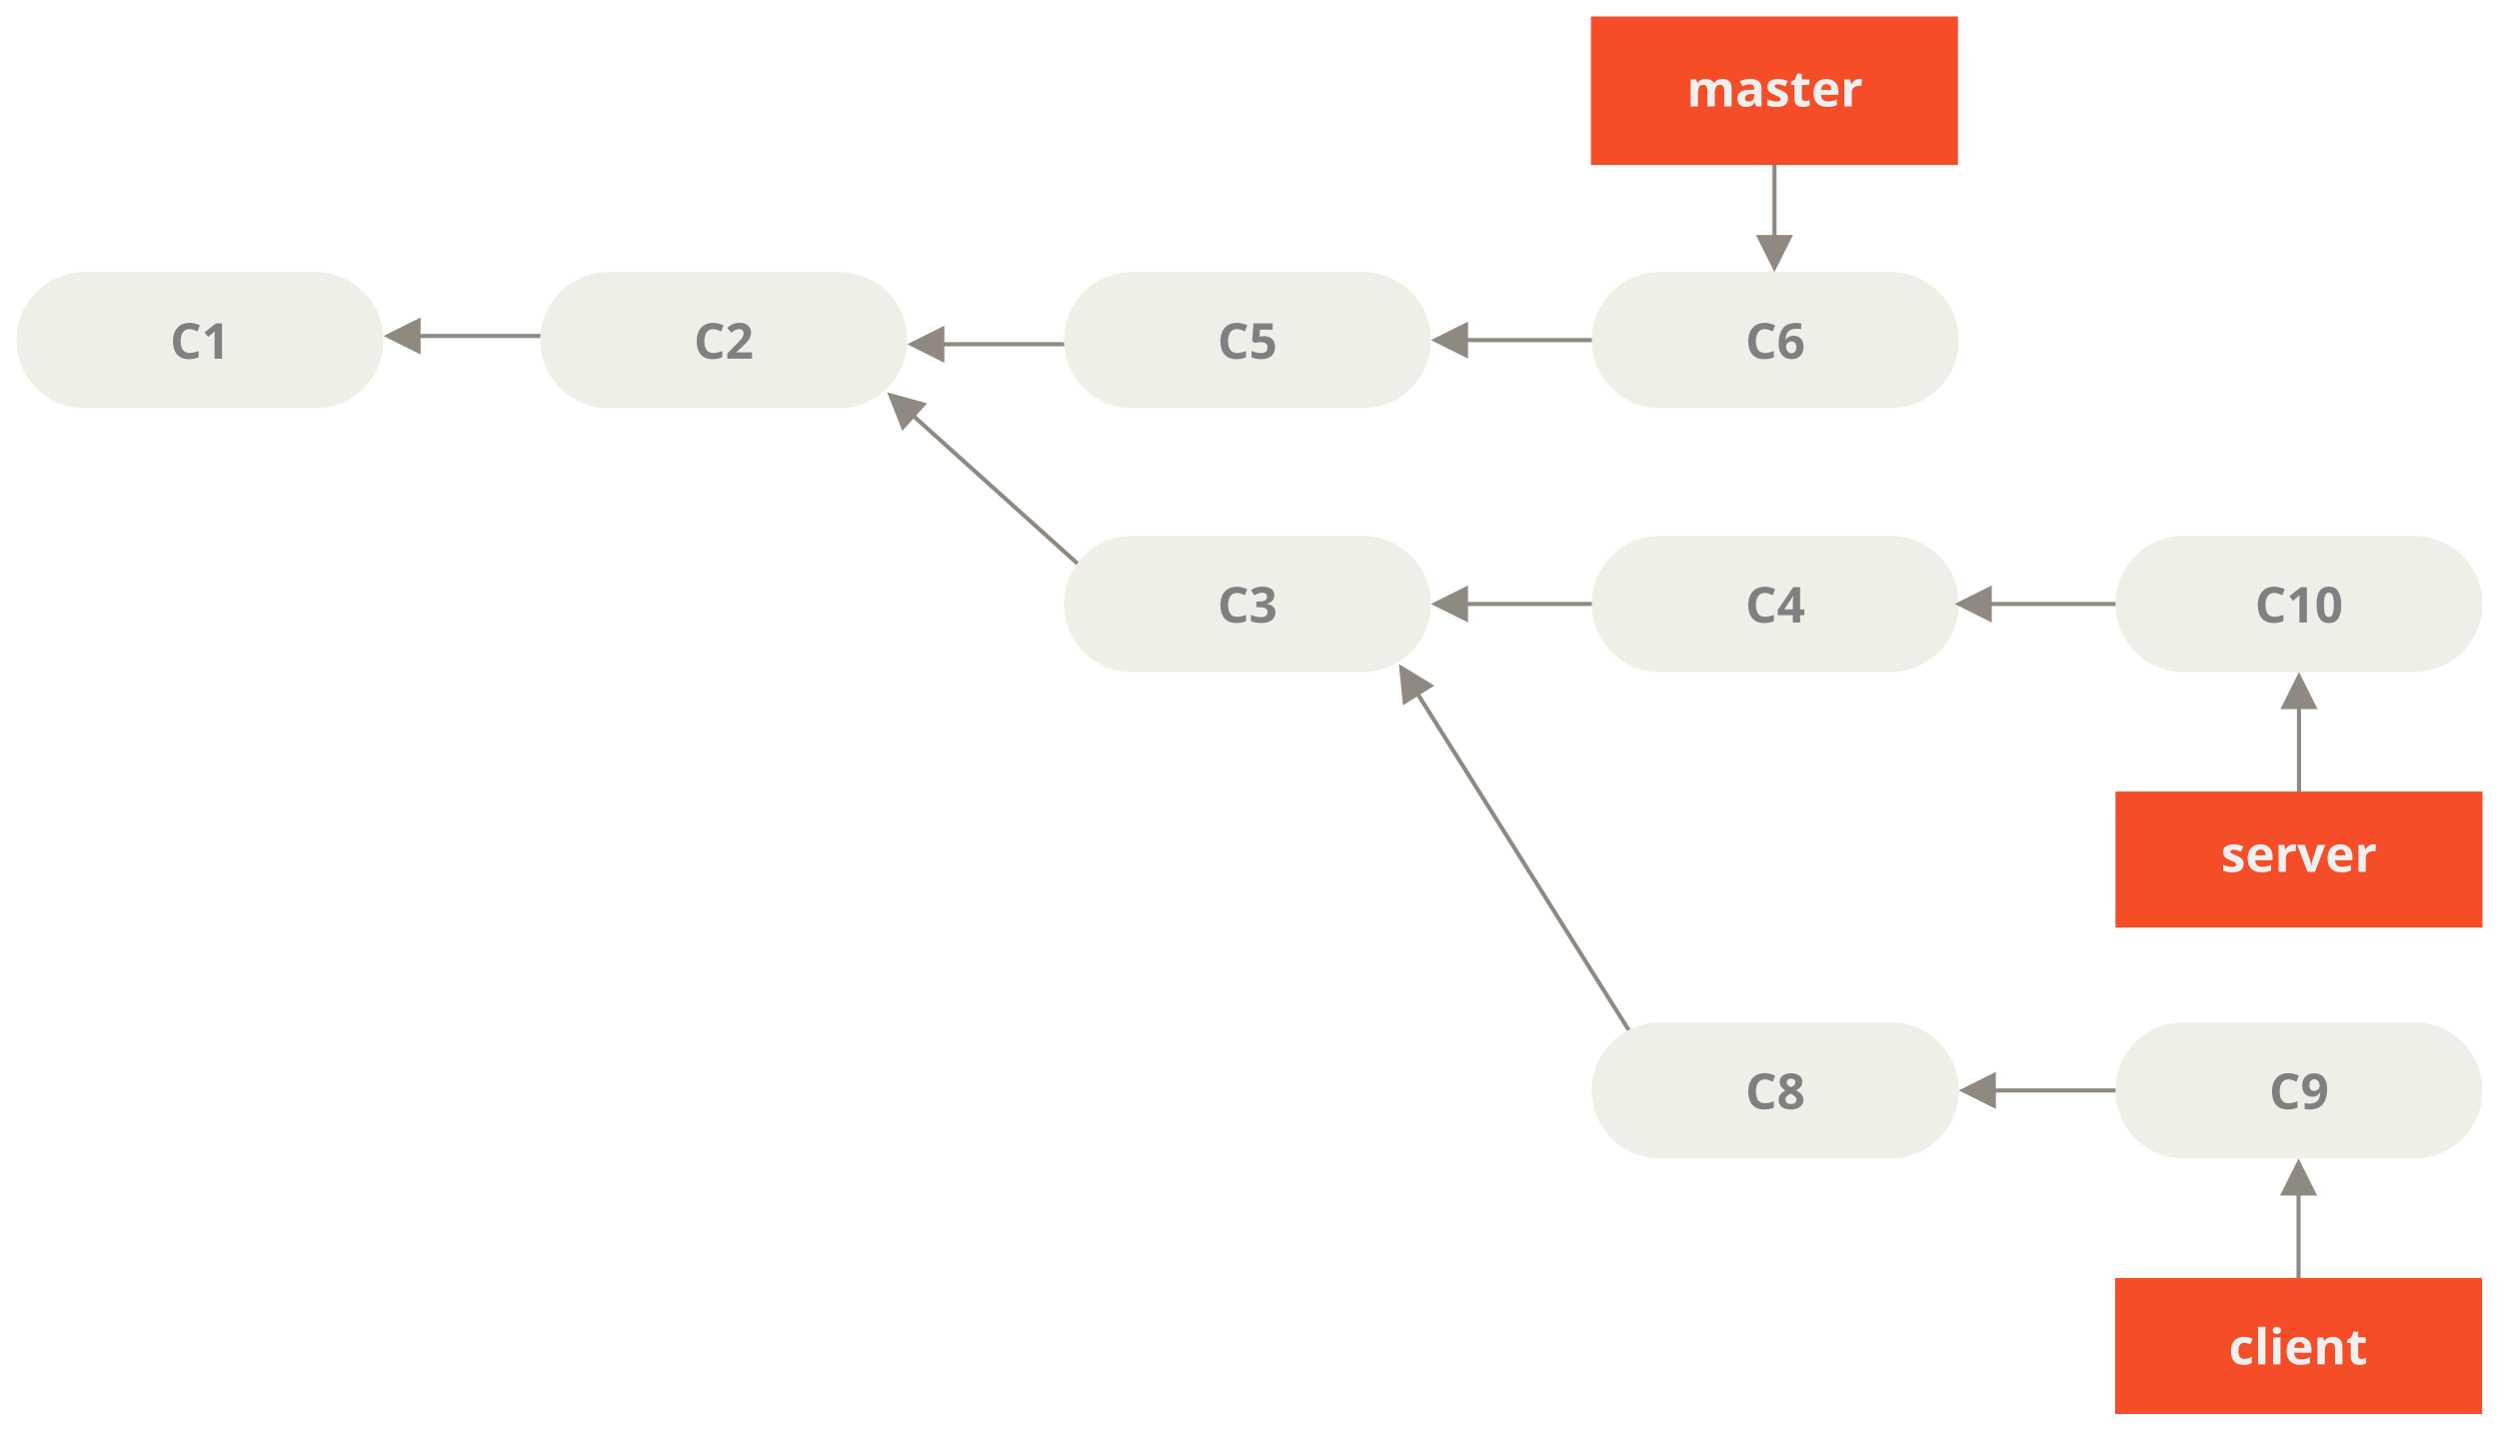
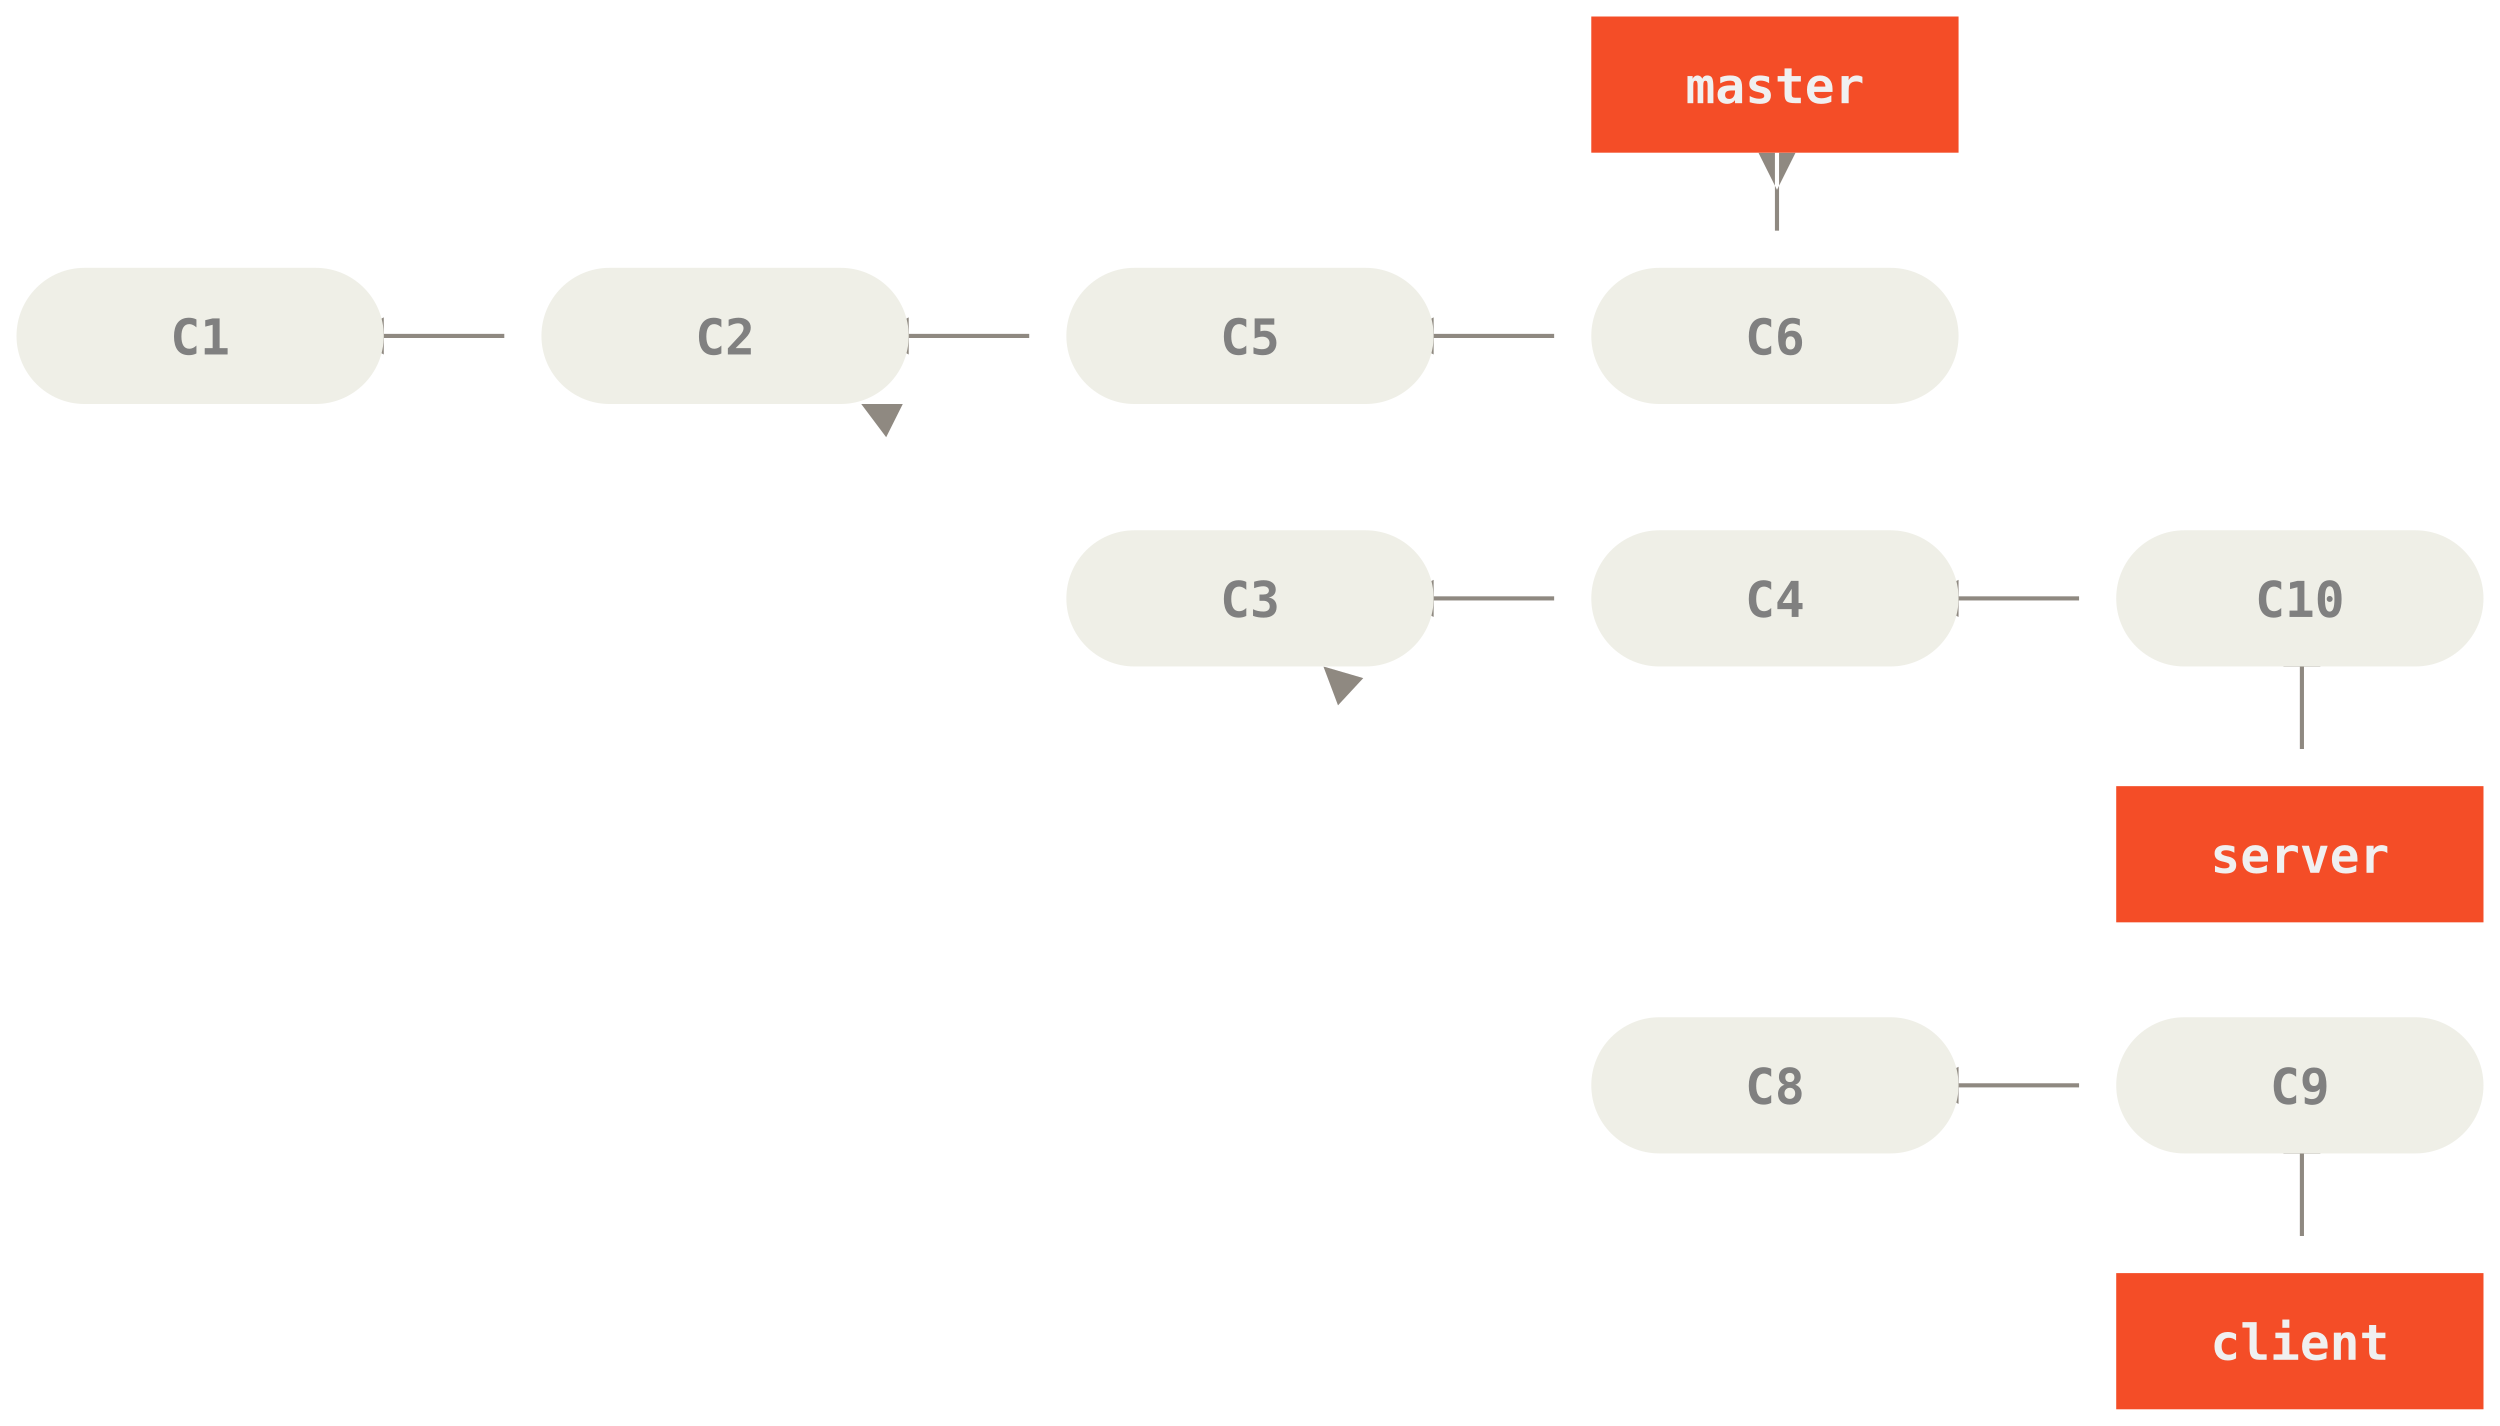
- <svg xmlns="http://www.w3.org/2000/svg" id="svg2730" version="1.1" viewBox="0 0 606 347">
-   <g id="g2965" transform="translate(-10,-7)">
-     <g id="brown" transform="translate(14,73)" style="fill-rule:evenodd;fill:none">
-       <rect id="Rectangle-1" width="89" height="33" rx="16.5" ry="16.5" style="fill-rule:evenodd;fill:#efefe7" />
-       <text id="C6" font-size="12px" font-weight="700" style="fill:#979797;font-family:'Source Code Pro';font-size:12px;font-weight:700;text-anchor:middle">
-         <tspan id="tspan2616" x="44.5" y="21" style="fill:gray">C1</tspan>
-       </text>
-     </g>
-     <g id="Line-+-brown-2" transform="translate(103,73)" style="fill-rule:evenodd;fill:none">
-       <path id="Line" d="m9 15h35v1h-35v4l-9-4.5 9-4.5z" style="fill-rule:nonzero;fill:#8f8981" />
-       <g id="g2627" transform="translate(38)">
-         <rect id="rect2621" width="89" height="33" rx="16.5" ry="16.5" style="fill-rule:evenodd;fill:#efefe7" />
-         <text id="text2625" font-size="12px" font-weight="700" style="fill:#979797;font-family:'Source Code Pro';font-size:12px;font-weight:700;text-anchor:middle">
-           <tspan id="tspan2623" x="44.5" y="21" style="fill:gray">C2</tspan>
-         </text>
-       </g>
-     </g>
-     <g id="Line-2-+-brown-3" transform="translate(230,73)" style="fill-rule:evenodd;fill:none">
-       <path id="Line-2" d="m9 17h35v1h-35v4l-9-4.5 9-4.5z" style="fill-rule:nonzero;fill:#8f8981" />
-       <g id="g2637" transform="translate(38)">
-         <rect id="rect2631" width="89" height="33" rx="16.5" ry="16.5" style="fill-rule:evenodd;fill:#efefe7" />
-         <text id="text2635" font-size="12px" font-weight="700" style="fill:#979797;font-family:'Source Code Pro';font-size:12px;font-weight:700;text-anchor:middle">
-           <tspan id="tspan2633" x="44.5" y="21" style="fill:gray">C5</tspan>
-         </text>
-       </g>
-     </g>
-     <g id="g2848">
-       <path id="Line-7" transform="translate(396.8,11)" d="m43 53v-32h1v32h4l-4.5 9-4.5-9z" style="fill:#8f8981" />
-       <g id="g2821">
-         <rect id="Rectangle-2" transform="matrix(.83962 0 0 1 395.8 11)" width="106" height="36" style="fill-rule:evenodd;fill:#f44d27" />
-         <text id="master" transform="translate(387.4 11.907)" font-size="12px" font-weight="700" style="fill-rule:evenodd;fill:#979797;font-family:'Source Code Pro';font-size:12px;font-weight:700;text-anchor:middle">
-           <tspan id="tspan2642" x="53" y="20.909" style="fill:#f0f0f0">master</tspan>
-         </text>
-       </g>
-     </g>
-     <g id="Line-6-+-brown-4" transform="translate(357,73)" style="fill-rule:evenodd;fill:none">
-       <path id="Line-6" d="m9 16h35v1h-35v4l-9-4.5 9-4.5z" style="fill-rule:nonzero;fill:#8f8981" />
-       <g id="g2654" transform="translate(39)">
-         <rect id="rect2648" width="89" height="33" rx="16.5" ry="16.5" style="fill-rule:evenodd;fill:#efefe7" />
-         <text id="text2652" font-size="12px" font-weight="700" style="fill:#979797;font-family:'Source Code Pro';font-size:12px;font-weight:700;text-anchor:middle">
-           <tspan id="tspan2650" x="44.5" y="21" style="fill:gray">C6</tspan>
-         </text>
-       </g>
-     </g>
-     <g id="g2893">
-       <path id="path2657" d="m232.15 107.81 44.054 39.648-.669.743-44.054-39.648-2.676 2.973-3.679-9.366 9.7 2.676z" style="fill:#8f8981" />
-       <g id="g2665" transform="translate(268,137)" style="fill-rule:evenodd;fill:none">
-         <rect id="rect2659" width="89" height="33" rx="16.5" ry="16.5" style="fill-rule:evenodd;fill:#efefe7" />
-         <text id="text2663" font-size="12px" font-weight="700" style="fill:#979797;font-family:'Source Code Pro';font-size:12px;font-weight:700;text-anchor:middle">
-           <tspan id="tspan2661" x="44.5" y="21" style="fill:gray">C3</tspan>
-         </text>
-       </g>
-     </g>
-     <g id="Line-6-+-brown-6" transform="translate(357,137)" style="fill-rule:evenodd;fill:none">
-       <path id="path2667" d="m9 16h35v1h-35v4l-9-4.5 9-4.5z" style="fill-rule:nonzero;fill:#8f8981" />
-       <g id="g2675" transform="translate(39)">
-         <rect id="rect2669" width="89" height="33" rx="16.5" ry="16.5" style="fill-rule:evenodd;fill:#efefe7" />
-         <text id="text2673" font-size="12px" font-weight="700" style="fill:#979797;font-family:'Source Code Pro';font-size:12px;font-weight:700;text-anchor:middle">
-           <tspan id="tspan2671" x="44.5" y="21" style="fill:gray">C4</tspan>
-         </text>
-       </g>
-     </g>
-     <g id="g2886">
-       <g id="g2878">
-         <path id="path2678" d="m354.44 175.43 54.747 87.224-.847.532-54.747-87.224-3.388 2.127-.973-10.015 8.596 5.231z" style="fill:#8f8981" />
-       </g>
-       <g id="g2686" transform="translate(396,255)" style="fill-rule:evenodd;fill:none">
-         <rect id="rect2680" width="89" height="33" rx="16.5" ry="16.5" style="fill-rule:evenodd;fill:#efefe7" />
-         <text id="text2684" font-size="12px" font-weight="700" style="fill:#979797;font-family:'Source Code Pro';font-size:12px;font-weight:700;text-anchor:middle">
-           <tspan id="tspan2682" x="44.5" y="21" style="fill:gray">C8</tspan>
-         </text>
-       </g>
-     </g>
-     <g id="g2868">
-       <path id="path2688" transform="translate(1)" d="m493 271h35v1h-35v4l-9-4.5 9-4.5z" style="fill:#8f8981" />
-       <g id="g2696" transform="translate(523,255)" style="fill-rule:evenodd;fill:none">
-         <rect id="rect2690" width="89" height="33" rx="16.5" ry="16.5" style="fill-rule:evenodd;fill:#efefe7" />
-         <text id="text2694" font-size="12px" font-weight="700" style="fill:#979797;font-family:'Source Code Pro';font-size:12px;font-weight:700;text-anchor:middle">
-           <tspan id="tspan2692" x="44.5" y="21" style="fill:gray">C9</tspan>
-         </text>
-       </g>
-     </g>
-     <g id="g2875">
-       <path id="path2698" d="m493 153h35v1h-35v4l-9-4.5 9-4.5z" style="fill:#8f8981" />
-       <g id="g2706" transform="translate(523,137)" style="fill-rule:evenodd;fill:none">
-         <rect id="rect2700" width="89" height="33" rx="16.5" ry="16.5" style="fill-rule:evenodd;fill:#efefe7" />
-         <text id="text2704" font-size="12px" font-weight="700" style="fill:#979797;font-family:'Source Code Pro';font-size:12px;font-weight:700;text-anchor:middle">
-           <tspan id="tspan2702" x="44.5" y="21" style="fill:gray">C10</tspan>
-         </text>
-       </g>
-     </g>
-     <g id="g2841">
-       <path id="Line-4" transform="translate(524,170)" d="m44 9v35h-1v-35h-4l4.5-9 4.5 9z" style="fill:#8f8981" />
-       <g id="g2834">
-         <rect id="rect2709" transform="matrix(.83962 0 0 1 523 199)" width="106" height="33" style="fill-rule:evenodd;fill:#f44d27" />
-         <text id="text2713" transform="translate(514.49 198.48)" font-size="12px" font-weight="700" style="fill-rule:evenodd;fill:#979797;font-family:'Source Code Pro';font-size:12px;font-weight:700;text-anchor:middle">
-           <tspan id="tspan2711" x="53" y="20" style="fill:#f0f0f0">server</tspan>
-         </text>
-       </g>
-     </g>
-     <path id="path2718" transform="translate(523.9,288)" d="m44 9v35h-1v-35h-4l4.5-9 4.5 9z" style="fill:#8f8981" />
-     <g id="g2861">
-       <rect id="rect2720" transform="matrix(.83962 0 0 1 522.9 317)" width="106" height="33" style="fill-rule:evenodd;fill:#f44d27" />
-       <text id="text2724" transform="translate(514.3 317.96)" font-size="12px" font-weight="700" style="fill-rule:evenodd;fill:#979797;font-family:'Source Code Pro';font-size:12px;font-weight:700;text-anchor:middle">
-         <tspan id="tspan2722" x="53" y="20" style="fill:#f0f0f0">client</tspan>
-       </text>
-     </g>
+ <svg xmlns="http://www.w3.org/2000/svg" version="1.1" width="1211.6" height="691" viewBox="0 0 605.8 345.5">
+   <path d="m93 80.9h29.2v1h-29.2v4l-9-4.5 9-4.5z" fill="#8f8981" />
+   <path d="m220.2 80.9h29.2v1h-29.2v4l-9-4.5 9-4.5z" fill="#8f8981" />
+   <path d="m347.4 80.9h29.2v1h-29.2v4l-9-4.5 9-4.5z" fill="#8f8981" />
+   <path d="M269.9 128.5 L216.75 101.925 L218.762 97.9 L208.7 97.9 L214.737 105.95 L216.75 101.925 Z" fill="#8f8981" />
+   <path d="m347.4 144.5h29.2v1h-29.2v4l-9-4.5 9-4.5z" fill="#8f8981" />
+   <path d="m474.6 144.5h29.2v1h-29.2v4l-9-4.5 9-4.5z" fill="#8f8981" />
+   <path d="M412.314 246.5 L327.285 167.621 L330.345 164.322 L320.686 161.5 L324.224 170.92 L327.285 167.621 Z" fill="#8f8981" />
+   <path d="m474.6 262.5h29.2v1h-29.2v4l-9-4.5 9-4.5z" fill="#8f8981" />
+   <path d="m430.1 37v18.9h1v-18.9h4l-4.5 9-4.5-9z" fill="#8f8981" />
+   <path d="m557.3 161.5v20h1v-20h4l-4.5-9-4.5 9z" fill="#8f8981" />
+   <path d="m557.3 279.5v20h1v-20h4l-4.5-9-4.5 9z" fill="#8f8981" />
+   <g>
+     <rect x="4" y="64.9" width="89" height="33" rx="16.5" ry="16.5" fill="#efefe7" />
+     <text font-size="12px" font-weight="700" font-family="'JetBrains Mono', 'Source Code Pro', monospace" text-anchor="middle">
+       <tspan x="48.5" y="85.9" fill="gray">C1</tspan>
+     </text>
+   </g>
+   <g>
+     <rect x="131.2" y="64.9" width="89" height="33" rx="16.5" ry="16.5" fill="#efefe7" />
+     <text font-size="12px" font-weight="700" font-family="'JetBrains Mono', 'Source Code Pro', monospace" text-anchor="middle">
+       <tspan x="175.7" y="85.9" fill="gray">C2</tspan>
+     </text>
+   </g>
+   <g>
+     <rect x="258.4" y="64.9" width="89" height="33" rx="16.5" ry="16.5" fill="#efefe7" />
+     <text font-size="12px" font-weight="700" font-family="'JetBrains Mono', 'Source Code Pro', monospace" text-anchor="middle">
+       <tspan x="302.9" y="85.9" fill="gray">C5</tspan>
+     </text>
+   </g>
+   <g>
+     <rect x="385.6" y="4" width="89" height="33" fill="#f44d27" />
+     <text font-size="12px" font-weight="700" font-family="'JetBrains Mono', 'Source Code Pro', monospace" text-anchor="middle">
+       <tspan x="430.1" y="25" fill="#f0f0f0">master</tspan>
+     </text>
+   </g>
+   <g>
+     <rect x="385.6" y="64.9" width="89" height="33" rx="16.5" ry="16.5" fill="#efefe7" />
+     <text font-size="12px" font-weight="700" font-family="'JetBrains Mono', 'Source Code Pro', monospace" text-anchor="middle">
+       <tspan x="430.1" y="85.9" fill="gray">C6</tspan>
+     </text>
+   </g>
+   <g>
+     <rect x="258.4" y="128.5" width="89" height="33" rx="16.5" ry="16.5" fill="#efefe7" />
+     <text font-size="12px" font-weight="700" font-family="'JetBrains Mono', 'Source Code Pro', monospace" text-anchor="middle">
+       <tspan x="302.9" y="149.5" fill="gray">C3</tspan>
+     </text>
+   </g>
+   <g>
+     <rect x="385.6" y="128.5" width="89" height="33" rx="16.5" ry="16.5" fill="#efefe7" />
+     <text font-size="12px" font-weight="700" font-family="'JetBrains Mono', 'Source Code Pro', monospace" text-anchor="middle">
+       <tspan x="430.1" y="149.5" fill="gray">C4</tspan>
+     </text>
+   </g>
+   <g>
+     <rect x="385.6" y="246.5" width="89" height="33" rx="16.5" ry="16.5" fill="#efefe7" />
+     <text font-size="12px" font-weight="700" font-family="'JetBrains Mono', 'Source Code Pro', monospace" text-anchor="middle">
+       <tspan x="430.1" y="267.5" fill="gray">C8</tspan>
+     </text>
+   </g>
+   <g>
+     <rect x="512.8" y="246.5" width="89" height="33" rx="16.5" ry="16.5" fill="#efefe7" />
+     <text font-size="12px" font-weight="700" font-family="'JetBrains Mono', 'Source Code Pro', monospace" text-anchor="middle">
+       <tspan x="557.3" y="267.5" fill="gray">C9</tspan>
+     </text>
+   </g>
+   <g>
+     <rect x="512.8" y="128.5" width="89" height="33" rx="16.5" ry="16.5" fill="#efefe7" />
+     <text font-size="12px" font-weight="700" font-family="'JetBrains Mono', 'Source Code Pro', monospace" text-anchor="middle">
+       <tspan x="557.3" y="149.5" fill="gray">C10</tspan>
+     </text>
+   </g>
+   <g>
+     <rect x="512.8" y="190.5" width="89" height="33" fill="#f44d27" />
+     <text font-size="12px" font-weight="700" font-family="'JetBrains Mono', 'Source Code Pro', monospace" text-anchor="middle">
+       <tspan x="557.3" y="211.5" fill="#f0f0f0">server</tspan>
+     </text>
+   </g>
+   <g>
+     <rect x="512.8" y="308.5" width="89" height="33" fill="#f44d27" />
+     <text font-size="12px" font-weight="700" font-family="'JetBrains Mono', 'Source Code Pro', monospace" text-anchor="middle">
+       <tspan x="557.3" y="329.5" fill="#f0f0f0">client</tspan>
+     </text>
  </g>
</svg>
